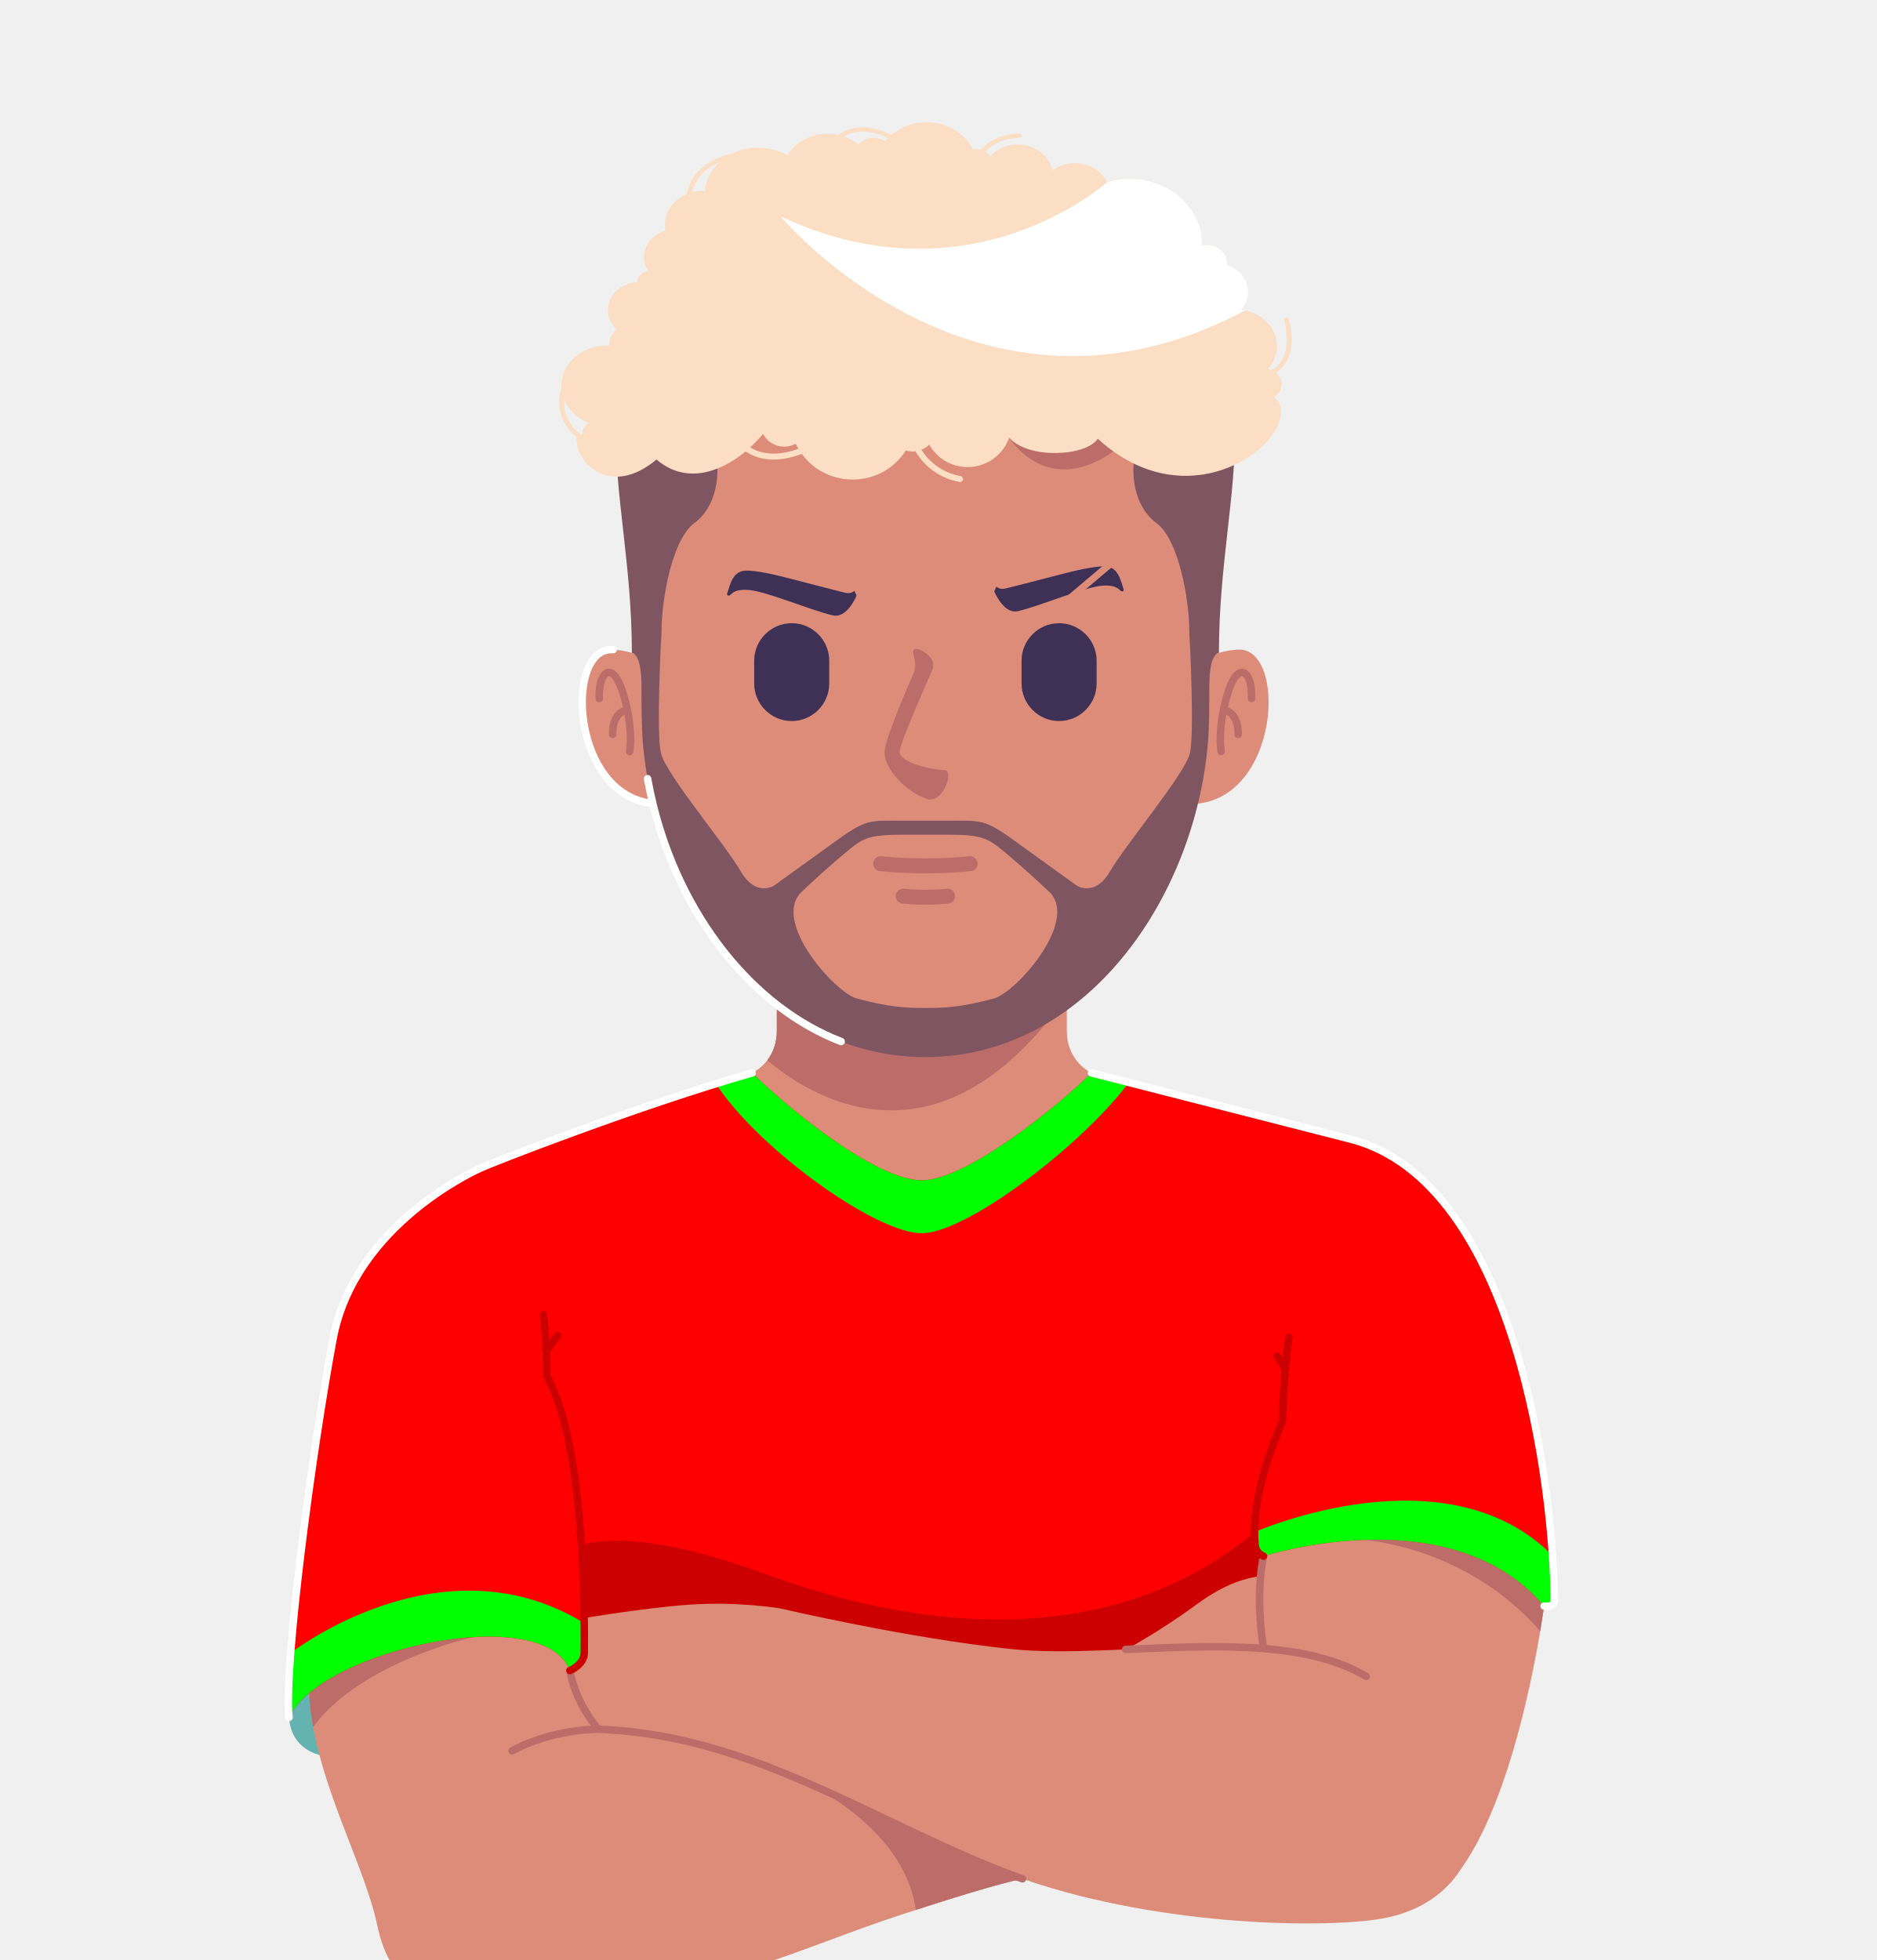
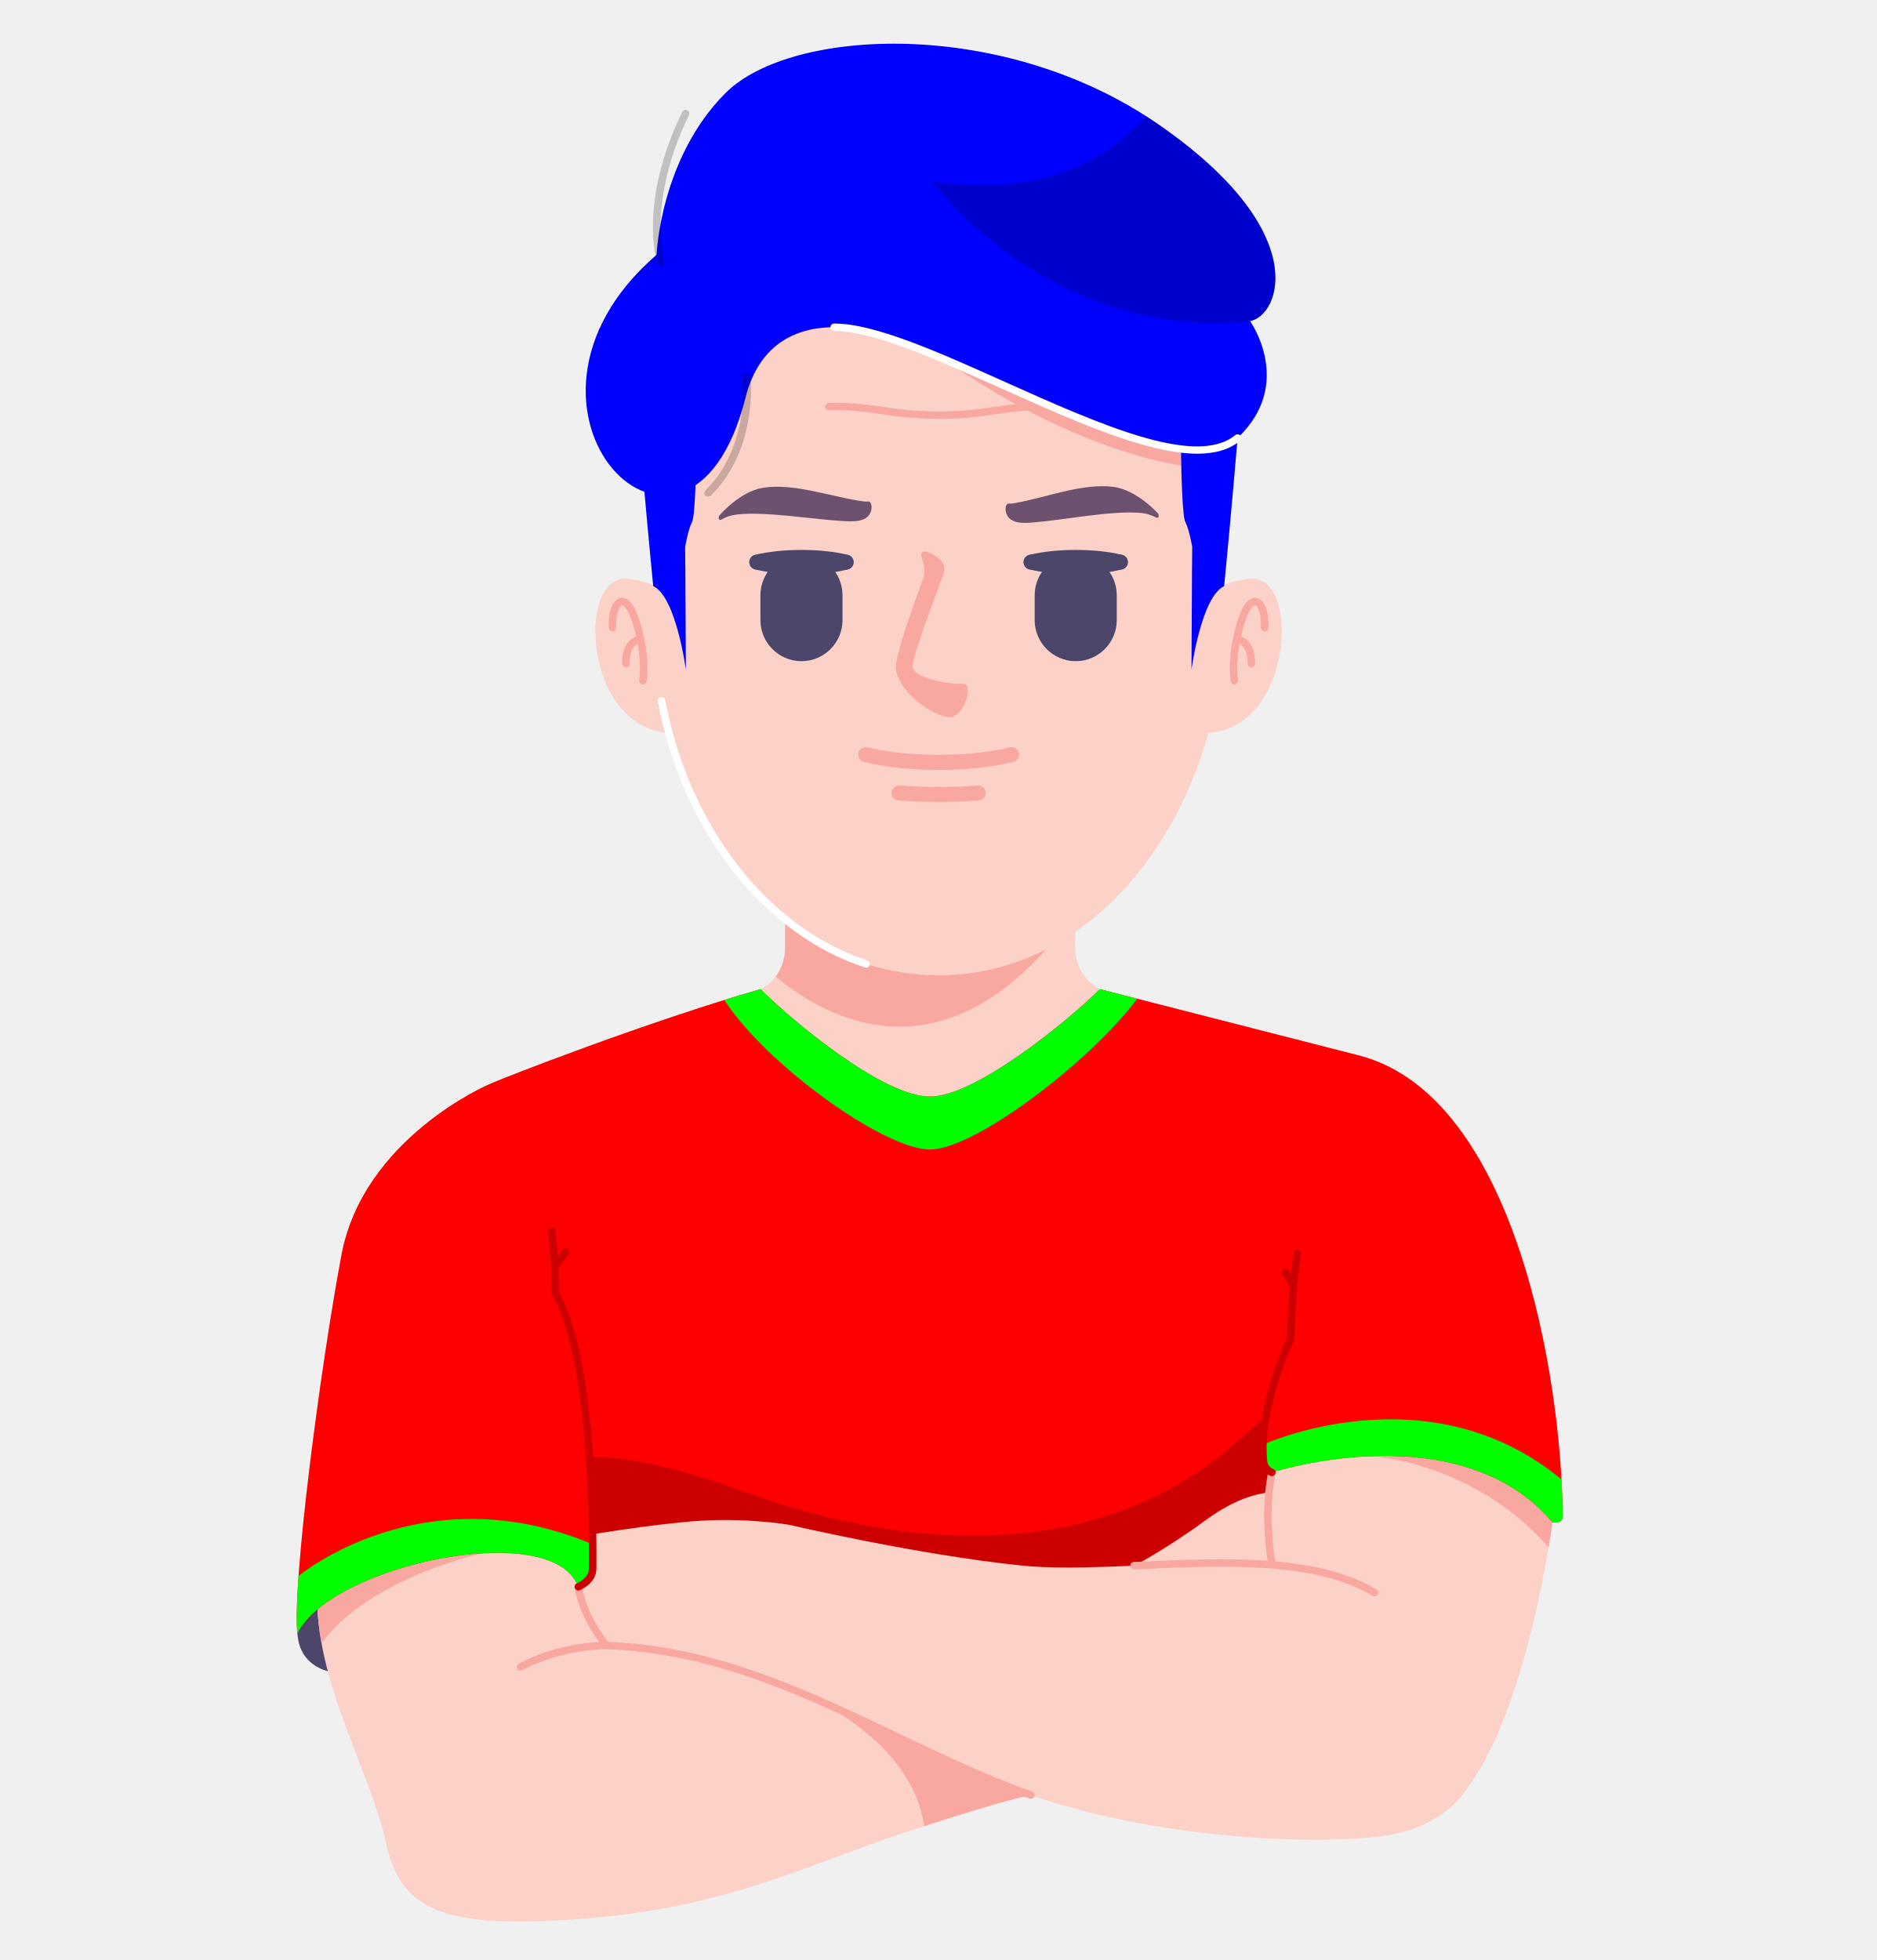
<svg xmlns="http://www.w3.org/2000/svg" width="224" height="234" viewBox="0 0 224 234" fill="none">
-   <g clip-path="url(#clip0_1_1358)">
-     <path fill-rule="evenodd" clip-rule="evenodd" d="M41.598 209.787C38.72 210.089 34.804 209.292 34.504 205.033C34.207 200.776 38.585 200.525 38.668 200.659C38.752 200.79 41.778 206.202 41.778 206.314L41.598 209.787Z" fill="#64B3B0" />
-     <path fill-rule="evenodd" clip-rule="evenodd" d="M92.739 148.085H127.356V131.468C129.488 130.763 131.737 129.901 131.737 129.901L130.299 128.091C130.299 128.091 127.356 126.801 127.356 123.041V91.063H92.739V123.041C92.739 126.801 89.795 128.091 89.795 128.091L88.357 129.901C88.357 129.901 90.605 130.763 92.739 131.468V148.085Z" fill="#DD8C79" />
-     <path fill-rule="evenodd" clip-rule="evenodd" d="M92.737 112.744V123.041C92.737 124.637 92.207 125.791 91.595 126.585C96.979 131.107 110.736 139.407 125.077 121.947L103.099 109.088C103.099 109.088 97.356 111.143 92.737 112.744Z" fill="#BC6D69" />
-     <path fill-rule="evenodd" clip-rule="evenodd" d="M57.34 139.471C58.718 138.804 76.653 131.839 89.795 128.091C93.629 131.919 104.416 140.916 110.045 140.916C115.409 140.916 126.465 131.919 130.299 128.091L161.401 136.044V197.824L160.371 209.659H62.241L57.34 139.471Z" fill="#FF0001" />
-     <path fill-rule="evenodd" clip-rule="evenodd" d="M161.401 178.372V197.824L161.163 200.553C151.672 201.623 122.827 205.101 118.533 205.896C115.491 206.459 94.536 208.637 77.759 209.659H62.241L61.219 195.028C63.562 190.402 65.827 186.471 65.827 186.471C65.827 186.471 69.7 179.931 91.285 187.888C112.871 195.844 135.599 196.278 151.723 181.192C156.327 176.884 159.392 176.594 161.401 178.372Z" fill="#CC0001" />
-     <path fill-rule="evenodd" clip-rule="evenodd" d="M93.144 192.028C93.144 192.028 88.14 191.171 82.324 191.576C76.509 191.981 68.262 193.424 68.262 193.424L65.332 198.337L68.397 207.893C68.397 207.893 71.778 209.38 73.445 208.252C75.114 207.125 93.639 197.165 93.144 192.028Z" fill="#DD8C79" />
-     <path fill-rule="evenodd" clip-rule="evenodd" d="M68.038 199.444C68.038 199.444 68.443 202.847 71.418 206.453L79.801 204.017L107.927 205.729L122.103 224.32C122.103 224.32 119.828 224.569 107.479 228.627C95.127 232.684 85.931 237.732 68.533 239.085C51.134 240.437 46.715 237.732 45.003 229.709C43.288 221.687 36.439 210.508 36.889 199.78C37.34 189.052 54.739 188.96 54.739 188.96C54.739 188.96 68.352 191.033 68.038 199.444Z" fill="#DD8C79" />
-     <path fill-rule="evenodd" clip-rule="evenodd" d="M109.711 208.069L122.103 224.32C122.103 224.32 120.059 224.547 109.328 228.023C107.895 217.597 95.043 212.284 95.043 212.284L108.244 207.724C108.743 207.837 109.233 207.953 109.711 208.069Z" fill="#BC6D69" />
-     <path fill-rule="evenodd" clip-rule="evenodd" d="M37.382 206.168C36.996 204.039 36.801 201.901 36.889 199.78C37.218 191.956 46.559 189.789 51.594 189.19L56.577 195.438C56.577 195.438 43.21 198.32 37.382 206.168Z" fill="#BC6D69" />
-     <path fill-rule="evenodd" clip-rule="evenodd" d="M131.184 198.877L134.443 196.919C134.443 196.919 138.397 194.82 142.815 191.575C147.231 188.331 150.925 187.428 155.616 188.511C160.304 189.594 161.401 195.09 161.401 195.09C161.401 195.09 158.231 203.206 155.345 201.851C152.461 200.5 131.184 198.877 131.184 198.877Z" fill="#DD8C79" />
-     <path fill-rule="evenodd" clip-rule="evenodd" d="M184.335 191.736C184.335 191.736 181.537 213.265 174.392 223.156L150.853 196.828C150.853 196.828 149.767 190.904 150.843 185.787C151.921 180.669 151.921 180.669 151.921 180.669C151.921 180.669 172.836 176.971 173.827 177.513C174.819 178.055 184.285 186.167 184.335 191.736Z" fill="#DD8C79" />
-     <path fill-rule="evenodd" clip-rule="evenodd" d="M184.335 191.736C184.335 191.736 184.187 192.869 183.873 194.735C174.919 184.483 162.703 183.847 162.703 183.847L166.523 178.265C170.316 177.699 173.459 177.312 173.827 177.513C174.819 178.055 184.285 186.167 184.335 191.736Z" fill="#BC6D69" />
-     <path fill-rule="evenodd" clip-rule="evenodd" d="M185.555 191.016C185.441 174.173 179.78 140.984 161.401 136.044C161.401 136.044 153.64 147.203 153.097 169.739C153.097 169.739 149.132 178.214 149.853 184.524C149.853 184.524 149.897 185.425 150.843 185.787C150.843 185.787 173.156 178.575 184.335 191.736C184.335 191.736 185.575 191.985 185.555 191.016Z" fill="#FF0001" />
-     <path fill-rule="evenodd" clip-rule="evenodd" d="M185.555 191.016C185.543 189.396 185.481 187.623 185.361 185.736C172.567 172.823 149.788 182.911 149.764 182.921C149.767 183.465 149.793 184.002 149.853 184.524C149.853 184.524 149.897 185.425 150.843 185.787C150.843 185.787 173.156 178.575 184.335 191.736C184.335 191.736 185.575 191.985 185.555 191.016Z" fill="#00FF00" />
-     <path fill-rule="evenodd" clip-rule="evenodd" d="M57.34 139.471C57.34 139.471 42.378 145.86 39.763 159.833C37.147 173.807 33.874 199.175 34.504 205.033C38.339 196.896 64.984 191.132 68.038 199.444C68.038 199.444 69.751 198.744 69.751 197.301C69.751 195.859 70.154 172.909 65.285 164.347C65.285 164.347 65.65 144.339 57.34 139.471Z" fill="#FF0001" />
-     <path fill-rule="evenodd" clip-rule="evenodd" d="M34.699 197.356C34.435 200.828 34.345 203.555 34.504 205.033C38.339 196.896 64.984 191.132 68.038 199.444C68.038 199.444 69.751 198.744 69.751 197.301C69.751 196.995 69.77 195.704 69.751 193.787C52.655 183.312 34.699 197.356 34.699 197.356Z" fill="#00FF00" />
-     <path fill-rule="evenodd" clip-rule="evenodd" d="M93.144 192.028C93.144 192.028 108.559 195.633 120.911 196.896C133.26 198.159 152.463 193.831 163.1 200.14C173.739 206.453 175.901 214.656 175.901 218.351C175.901 222.047 172.655 228 164.272 229.171C155.887 230.341 135.335 229.621 119.377 223.311C103.421 217 89.359 207.083 71.418 206.453L93.144 192.028Z" fill="#DD8C79" />
-     <path d="M163.1 200.585L162.873 200.523C159.564 198.563 155.429 197.645 150.903 197.271L150.733 197.255C145.856 196.867 140.536 197.1 135.304 197.328L134.403 197.367H134.381C134.145 197.367 133.948 197.181 133.936 196.941C133.927 196.695 134.117 196.487 134.364 196.476L135.264 196.437C140.352 196.216 145.528 195.992 150.321 196.331C150.076 194.706 149.509 189.967 150.408 185.695C150.457 185.455 150.695 185.302 150.935 185.351C151.176 185.401 151.329 185.637 151.279 185.878C150.377 190.16 151.029 195.077 151.236 196.402C155.78 196.801 159.947 197.752 163.327 199.757C163.537 199.883 163.608 200.156 163.483 200.367C163.4 200.508 163.253 200.585 163.1 200.585ZM122.072 224.755L121.925 224.731C121.009 224.411 120.103 224.076 119.212 223.724C114.6 221.901 110.085 219.747 105.72 217.664C94.592 212.356 84.081 207.345 71.406 206.899C71.273 206.885 66.139 206.859 61.34 209.409C61.127 209.528 60.855 209.445 60.739 209.226C60.622 209.008 60.705 208.739 60.922 208.625C64.793 206.567 68.775 206.124 70.52 206.029C67.996 202.641 67.613 199.631 67.598 199.497C67.567 199.252 67.741 199.031 67.986 199.002C68.231 198.968 68.452 199.145 68.481 199.39C68.484 199.421 68.903 202.621 71.637 206.014C84.411 206.514 95.436 211.775 106.103 216.86C110.455 218.937 114.956 221.083 119.54 222.897C120.421 223.244 121.315 223.575 122.217 223.888C122.449 223.968 122.572 224.224 122.492 224.456C122.428 224.639 122.256 224.755 122.072 224.755Z" fill="#BC6D69" />
-     <path d="M68.038 199.889C67.865 199.889 67.699 199.785 67.628 199.613C67.534 199.385 67.642 199.125 67.869 199.031C67.884 199.025 69.306 198.423 69.306 197.301L69.309 196.978C69.362 189.663 69.043 171.856 64.899 164.565L64.84 164.337C64.84 164.304 64.892 161.104 64.436 157.023C64.41 156.778 64.587 156.559 64.831 156.529C65.069 156.523 65.296 156.68 65.323 156.924C65.447 158.037 65.535 159.087 65.595 160.028L66.197 159.194C66.34 158.992 66.619 158.948 66.817 159.094C67.017 159.236 67.062 159.514 66.918 159.714L65.672 161.443C65.734 162.88 65.734 163.893 65.732 164.232C69.928 171.772 70.254 189.632 70.198 196.987L70.197 197.301C70.197 199.024 68.288 199.823 68.207 199.856L68.038 199.889Z" fill="#CC0001" />
-     <path fill-rule="evenodd" clip-rule="evenodd" d="M85.475 129.381C87.084 131.889 89.725 134.708 92.737 137.351C98.767 142.64 106.292 147.228 110.045 147.228C113.681 147.228 121.159 142.416 127.356 136.973C130.299 134.387 132.955 131.659 134.769 129.235L130.299 128.091C126.465 131.919 115.409 140.917 110.045 140.917C104.416 140.917 93.629 131.919 89.795 128.091C88.4 128.489 86.952 128.921 85.475 129.381Z" fill="#00FF00" />
-     <path d="M150.843 186.232L150.685 186.202C149.48 185.744 149.411 184.595 149.408 184.547C148.712 178.478 152.215 170.596 152.655 169.636C152.705 167.599 152.816 165.58 152.991 163.601L152.091 162.145C151.96 161.935 152.025 161.661 152.235 161.531C152.447 161.406 152.717 161.468 152.848 161.677L153.129 162.132C153.217 161.285 153.316 160.445 153.425 159.614C153.457 159.372 153.657 159.2 153.925 159.232C154.168 159.264 154.34 159.487 154.309 159.732C153.883 162.953 153.625 166.325 153.544 169.751L153.501 169.929C153.463 170.013 149.597 178.364 150.296 184.473C150.301 184.563 150.363 185.125 151.001 185.371C151.233 185.459 151.347 185.716 151.259 185.945C151.192 186.124 151.023 186.232 150.843 186.232Z" fill="#CC0001" />
-     <path fill-rule="evenodd" clip-rule="evenodd" d="M78.436 95.984C68.116 95.448 67.244 77.155 73.205 77.557C78.165 77.891 79.205 81.055 79.533 82.383C79.864 83.711 78.436 95.984 78.436 95.984Z" fill="#DD8C79" />
-     <path fill-rule="evenodd" clip-rule="evenodd" d="M142.507 95.984C152.829 95.448 153.703 77.155 147.743 77.557C142.78 77.891 141.74 81.055 141.411 82.383C141.084 83.711 142.507 95.984 142.507 95.984Z" fill="#DD8C79" />
-     <path fill-rule="evenodd" clip-rule="evenodd" d="M144.369 60.172V83.583C144.369 103.313 130.921 124.899 110.476 124.899C90.031 124.899 76.581 103.313 76.581 83.583V60.172C76.581 15.629 144.369 15.629 144.369 60.172Z" fill="#DD8C79" />
-     <path fill-rule="evenodd" clip-rule="evenodd" d="M120.756 50.767L120.481 52.249C120.481 52.249 125.187 60.053 133.767 53.264C142.348 46.476 120.756 50.767 120.756 50.767Z" fill="#BC6D69" />
-     <path fill-rule="evenodd" clip-rule="evenodd" d="M126.433 74.401H126.436C128.899 74.401 130.915 76.415 130.915 78.88V81.604C130.915 84.069 128.899 86.083 126.436 86.083H126.433C123.973 86.083 121.956 84.069 121.956 81.604V78.88C121.956 76.415 123.973 74.401 126.433 74.401Z" fill="#3E3155" />
-     <path fill-rule="evenodd" clip-rule="evenodd" d="M94.517 74.401H94.515C92.052 74.401 90.036 76.415 90.036 78.88V81.604C90.036 84.069 92.052 86.083 94.515 86.083H94.517C96.981 86.083 98.995 84.069 98.995 81.604V78.88C98.995 76.415 96.981 74.401 94.517 74.401Z" fill="#3E3155" />
-     <path fill-rule="evenodd" clip-rule="evenodd" d="M111.383 79.096C111.436 79.403 111.416 79.735 111.312 79.971C110.577 81.648 107.364 88.843 107.396 89.796C107.509 91.023 110.949 91.877 112.791 91.943C113.933 91.981 112.591 95.943 110.728 95.401C108.74 94.829 105.804 92.323 105.588 89.976C105.483 88.847 107.548 83.825 109.043 80.44C109.427 79.572 109.189 78.689 109.045 78.109C108.679 76.599 111.207 78.083 111.383 79.096Z" fill="#BC6D69" />
-     <path d="M145.783 90.169C145.565 90.169 145.375 90.011 145.343 89.789C145.043 87.805 145.376 84.989 146.207 82.44C146.971 80.101 147.844 79.736 148.436 79.848C149.371 80.017 149.939 81.451 149.851 83.411C149.84 83.651 149.643 83.839 149.405 83.839L149.387 83.837C149.141 83.825 148.949 83.619 148.961 83.372C149.036 81.705 148.564 80.777 148.277 80.724C148.111 80.695 147.607 81.023 147.055 82.717C146.871 83.277 146.715 83.855 146.584 84.436C147.236 84.697 148.301 85.464 148.259 87.689C148.255 87.932 148.056 88.125 147.815 88.125H147.805C147.559 88.123 147.364 87.919 147.369 87.672C147.397 86.125 146.812 85.541 146.404 85.323C146.119 86.92 146.045 88.476 146.223 89.657C146.26 89.901 146.092 90.127 145.849 90.164L145.783 90.169Z" fill="#BC6D69" />
-     <path d="M75.17 90.169L75.103 90.164C74.86 90.127 74.692 89.901 74.728 89.657C74.905 88.476 74.832 86.92 74.547 85.325C74.138 85.545 73.555 86.131 73.585 87.672C73.59 87.917 73.392 88.123 73.147 88.125C72.871 88.125 72.697 87.935 72.693 87.689C72.65 85.464 73.715 84.697 74.367 84.436C74.236 83.855 74.08 83.277 73.896 82.717C73.344 81.021 72.85 80.692 72.673 80.724C72.387 80.777 71.916 81.705 71.989 83.372C72.001 83.619 71.81 83.825 71.564 83.837C71.324 83.905 71.111 83.657 71.1 83.411C71.012 81.451 71.58 80.017 72.514 79.848C73.111 79.739 73.981 80.104 74.744 82.44C75.574 84.988 75.908 87.804 75.611 89.789C75.577 90.011 75.387 90.169 75.17 90.169Z" fill="#BC6D69" />
-     <path fill-rule="evenodd" clip-rule="evenodd" d="M110.476 20.377C120.739 20.377 128.591 23.716 135.928 29.593C153.753 43.867 145.517 57.075 145.517 77.956C145.517 77.956 144.369 77.904 144.369 81.832C144.369 81.832 141.98 79.367 141.98 75.456C141.98 71.541 140.717 64.416 138.071 62.459C135.424 60.504 134.821 56.629 135.655 53.369C136.485 50.109 136.212 51.015 136.428 49.709C136.463 49.443 137.272 43.341 133.359 42.795C129.441 42.249 115.579 45.311 110.476 45.311C105.372 45.311 91.509 42.249 87.592 42.795C83.679 43.341 84.487 49.443 84.525 49.709C84.739 51.015 84.463 50.109 85.296 53.369C86.129 56.629 85.527 60.504 82.88 62.459C80.233 64.416 78.971 71.541 78.971 75.456C78.971 79.367 76.581 81.832 76.581 81.832C76.581 77.904 75.434 77.956 75.434 77.956C75.434 57.075 67.198 43.867 85.021 29.593C92.361 23.716 100.213 20.377 110.476 20.377Z" fill="#7F5562" />
-     <path fill-rule="evenodd" clip-rule="evenodd" d="M82.621 22.951C83.103 21 84.571 19.927 85.936 19.337C85.011 20.18 84.371 21.287 84.179 22.544L84.147 22.793C83.619 22.768 83.105 22.825 82.621 22.951ZM69.481 51.967C67.712 50.719 67.272 49.115 67.341 47.7C67.848 48.943 68.918 49.971 70.311 50.503C69.879 50.744 69.567 51.149 69.493 51.637L69.481 51.967ZM100.757 16.293C101.635 15.765 103.397 15.184 106.033 16.5C105.915 16.625 105.804 16.755 105.7 16.889C105.393 16.676 105.023 16.528 104.611 16.476C103.765 16.369 102.965 16.688 102.483 17.253C101.988 16.847 101.405 16.516 100.757 16.293ZM99.564 16.017C97.231 15.724 95.043 16.804 94.023 18.568C93.253 18.117 92.364 17.805 91.392 17.683C89.979 17.505 88.608 17.752 87.447 18.317C85.735 18.7 82.613 19.847 82 23.16C80.648 23.719 79.636 24.859 79.42 26.276C79.352 26.709 79.367 27.136 79.447 27.545C78.145 27.924 77.129 28.937 76.932 30.233C76.814 31.007 77.004 31.755 77.421 32.38C76.778 32.408 76.228 32.841 76.137 33.431L76.128 33.683C74.366 33.757 72.862 34.943 72.614 36.56C72.454 37.615 72.861 38.623 73.629 39.339C73.176 39.695 72.858 40.195 72.767 40.775C72.743 40.944 72.739 41.112 72.751 41.276C69.955 41.103 67.454 42.888 67.068 45.403C67.028 45.661 67.012 45.919 67.02 46.175C66.556 47.884 66.496 50.309 68.83 52.143C68.653 55.287 72.867 59.479 78.373 54.861C81.848 57.836 85.951 56.429 89.001 53.899C90.301 54.759 92.468 55.421 95.72 54.189C98.736 58.336 105.224 58.339 108.135 53.784C108.369 53.853 108.616 53.893 108.869 53.9C109.008 53.903 109.145 53.896 109.277 53.88C109.992 55.064 111.584 56.992 114.553 57.544C114.747 57.577 114.932 57.451 114.968 57.257C115.001 57.065 114.873 56.88 114.681 56.845C112.111 56.367 110.684 54.768 109.996 53.697C110.348 53.556 110.668 53.348 110.936 53.087C111.819 54.648 113.476 55.719 115.4 55.76C117.733 55.815 119.747 54.339 120.481 52.249C122.779 54.883 129.711 54.468 131.048 52.38C143.103 63.351 156.515 50.908 152.073 47.399C152.555 47.119 152.9 46.66 152.984 46.112C153.083 45.487 152.812 44.888 152.321 44.493C155.252 42.668 153.853 38.127 153.848 38.112C153.809 37.976 153.652 37.896 153.501 37.929C153.352 37.965 153.26 38.104 153.301 38.239C153.307 38.252 154.649 42.625 151.799 44.184C151.665 44.129 151.524 44.087 151.376 44.06C151.913 43.464 152.283 42.736 152.408 41.924C152.771 39.544 150.903 37.339 148.233 37.003L148.187 36.997C148.588 36.531 148.864 35.968 148.959 35.345C149.209 33.695 148.135 32.153 146.46 31.583C146.567 30.449 145.66 29.421 144.381 29.261C144.075 29.223 143.772 29.236 143.488 29.296C143.621 25.421 140.46 21.992 136.061 21.437C134.704 21.265 133.379 21.388 132.163 21.747C131.597 20.588 130.392 19.711 128.889 19.52C127.676 19.367 126.512 19.695 125.64 20.341C125.324 18.792 123.928 17.523 122.087 17.292C120.569 17.1 119.132 17.659 118.243 18.649C118.064 18.436 117.84 18.252 117.58 18.115C118.257 17.441 119.579 16.487 121.657 16.451C121.815 16.448 121.939 16.332 121.935 16.192C121.931 16.053 121.803 15.941 121.648 15.944C119.241 15.987 117.751 17.156 117.039 17.903L116.72 17.844C116.52 17.817 116.321 17.816 116.129 17.836C115.321 16.179 113.595 14.919 111.444 14.648C109.531 14.408 107.703 15.001 106.425 16.12C103.099 14.405 100.955 15.471 100.092 16.109C99.921 16.072 99.745 16.041 99.564 16.017ZM91.088 51.809C91.561 52.692 92.481 53.299 93.552 53.323C94.075 53.336 94.567 53.208 94.993 52.971C95.095 53.181 95.204 53.387 95.32 53.581C92.561 54.583 90.704 54.104 89.557 53.412C90.113 52.903 90.629 52.361 91.088 51.809Z" fill="#FBDEC3" />
-     <path fill-rule="evenodd" clip-rule="evenodd" d="M132.163 21.747C132.163 21.747 115.899 36.481 93.176 25.827C93.176 25.827 116.697 54.063 148.637 37.068C148.504 37.041 148.369 37.019 148.233 37.003L148.187 36.997C148.588 36.531 148.864 35.968 148.959 35.345C149.209 33.695 148.135 32.153 146.46 31.583C146.567 30.449 145.66 29.421 144.381 29.261C144.075 29.223 143.772 29.236 143.488 29.296C143.621 25.421 140.46 21.992 136.061 21.437C134.704 21.265 133.379 21.388 132.163 21.747Z" fill="white" />
-     <path fill-rule="evenodd" clip-rule="evenodd" d="M110.476 120.339C112.793 120.339 114.752 120.257 118.647 119.212C121.307 118.5 128.889 109.927 125.251 106.473C123.835 105.129 121.764 103.241 119.843 101.645C117.919 100.048 117.155 99.651 113.2 99.651H110.476H107.752C103.796 99.651 103.033 100.048 101.108 101.645C99.185 103.241 97.116 105.129 95.701 106.473C92.061 109.927 99.645 118.5 102.305 119.212C106.2 120.257 108.157 120.339 110.476 120.339ZM120.707 100.083L120.864 100.195C124.585 102.867 128.523 105.716 128.523 105.716C128.523 105.716 130.697 107.18 132.532 104.007C134.367 100.833 141.341 92.571 142.036 89.973C142.616 87.808 142.036 76.489 142.036 76.489L144.369 81.832C144.369 84.219 144.364 86.796 144.209 88.635C142.647 107.255 129.632 126.203 110.476 126.203C91.317 126.203 78.305 107.255 76.741 88.635C76.587 86.796 76.581 84.219 76.581 81.832L78.913 76.489C78.913 76.489 78.335 87.808 78.913 89.973C79.611 92.571 86.585 100.833 88.42 104.007C90.255 107.18 92.428 105.716 92.428 105.716C92.428 105.716 96.364 102.867 100.088 100.195L100.244 100.083C103.457 97.789 104 97.979 107.645 97.979H110.476H113.309C116.952 97.979 117.493 97.789 120.707 100.083Z" fill="#7F5562" />
-     <path d="M110.476 108.013C109.544 108.013 108.621 107.965 107.732 107.877C107.243 107.829 106.884 107.393 106.933 106.903C106.981 106.415 107.419 106.052 107.909 106.105C109.569 106.271 111.383 106.271 113.04 106.105C113.517 106.036 113.967 106.415 114.015 106.903C114.064 107.393 113.707 107.829 113.217 107.877C112.329 107.965 111.408 108.013 110.476 108.013Z" fill="#BC6D69" />
-     <path d="M110.476 104.268C108.64 104.268 106.812 104.179 105.043 104.001C104.553 103.953 104.197 103.516 104.247 103.025C104.293 102.539 104.752 102.164 105.22 102.229C108.639 102.569 112.307 102.569 115.731 102.229C116.203 102.167 116.656 102.536 116.704 103.025C116.755 103.516 116.397 103.953 115.908 104.001C114.139 104.179 112.311 104.268 110.476 104.268Z" fill="#BC6D69" />
-     <path fill-rule="evenodd" clip-rule="evenodd" d="M121.517 72.964C119.869 73.341 118.793 70.817 118.728 70.675L118.707 70.569L118.957 70.028C118.957 70.028 119.28 70.411 119.981 70.272C120.397 70.189 123.632 69.348 126.551 68.591C127.835 68.257 130.833 67.492 132.085 67.633C133.493 67.792 133.768 69.22 134.152 70.385L134.1 70.596L133.829 70.58C133.272 69.956 132.556 69.88 131.713 69.916C129.627 70.005 124.187 72.357 121.517 72.964Z" fill="#3E3155" />
-     <path fill-rule="evenodd" clip-rule="evenodd" d="M132.64 66.721C132.812 66.576 133.071 66.597 133.216 66.771C133.363 66.943 133.341 67.201 133.168 67.348L127.733 71.943C127.561 72.088 127.303 72.068 127.156 71.896C127.011 71.724 127.032 71.463 127.204 71.317L132.64 66.721Z" fill="#DD8C79" />
-     <path fill-rule="evenodd" clip-rule="evenodd" d="M99.433 73.472C101.08 73.848 102.157 71.325 102.223 71.181L102.244 71.075L101.993 70.537C101.993 70.537 101.671 70.92 100.971 70.781C100.553 70.697 97.319 69.856 94.399 69.099C93.116 68.765 90.117 68.001 88.868 68.14C87.457 68.299 87.184 69.729 86.799 70.893L86.851 71.104L87.121 71.087C87.679 70.463 88.395 70.388 89.236 70.424C91.325 70.513 96.764 72.864 99.433 73.472Z" fill="#3E3155" />
-     <path d="M100.421 124.793L100.26 124.764C89.564 120.655 80.908 109.697 77.577 96.347C71.06 95.393 68.663 87.645 69.106 82.604C69.416 79.067 71.016 76.955 73.233 77.112C73.478 77.128 73.666 77.341 73.647 77.585C73.632 77.832 73.397 78.028 73.173 78.003C71.137 77.836 70.2 80.329 69.994 82.681C69.588 87.284 71.671 94.304 77.351 95.403C77.173 94.625 77.013 93.84 76.871 93.048C76.83 92.804 76.989 92.573 77.232 92.531C77.483 92.487 77.705 92.648 77.749 92.891C77.92 93.845 78.116 94.788 78.34 95.719L78.4 95.969C81.632 109.119 90.105 119.908 100.58 123.932C100.809 124.02 100.925 124.279 100.836 124.508C100.767 124.684 100.599 124.793 100.421 124.793Z" fill="white" />
-     <path d="M184.657 192.211C184.447 192.211 184.284 192.181 184.247 192.173C184.007 192.125 183.851 191.892 183.899 191.651C183.944 191.411 184.179 191.257 184.421 191.299C184.607 191.333 184.929 191.331 185.048 191.229C185.067 191.214 185.113 191.177 185.108 191.025C185.02 177.605 180.564 141.656 161.285 136.473L130.189 128.523C129.951 128.46 129.807 128.219 129.868 127.98C129.927 127.743 130.169 127.607 130.411 127.659L161.512 135.613C181.332 140.941 185.911 177.411 186 191.014C186.009 191.485 185.799 191.764 185.621 191.913C185.331 192.155 184.948 192.211 184.657 192.211ZM34.504 205.48C34.28 205.48 34.087 205.309 34.061 205.083C33.413 199.053 36.783 173.339 39.325 159.749C41.954 145.707 57.015 139.125 57.166 139.06C58.53 138.4 76.394 131.451 89.672 127.663C89.913 127.599 90.155 127.732 90.223 127.968C90.291 128.205 90.152 128.452 89.919 128.519C76.684 132.293 58.908 139.205 57.535 139.872C57.369 139.943 42.741 146.347 40.202 159.913C37.668 173.451 34.306 199.029 34.949 204.987C34.973 205.232 34.797 205.451 34.554 205.477L34.504 205.48Z" fill="white" />
-   </g>
-   <defs>
-     <clipPath id="clip0_1_1358">
-       <rect width="224" height="234" fill="white" />
-     </clipPath>
-   </defs>
+   <path fill-rule="evenodd" clip-rule="evenodd" d="M42.596 199.789C39.719 200.091 35.803 199.293 35.504 195.036C35.203 190.776 39.583 190.528 39.665 190.66C39.751 190.792 42.776 196.204 42.776 196.317L42.596 199.789Z" fill="#4C466A" />
+   <path fill-rule="evenodd" clip-rule="evenodd" d="M93.737 138.085H128.355V121.471C130.487 120.765 132.736 119.904 132.736 119.904L131.299 118.092C131.299 118.092 128.355 116.803 128.355 113.043V81.063H93.737V113.043C93.737 116.803 90.792 118.092 90.792 118.092L89.356 119.904C89.356 119.904 91.604 120.765 93.737 121.471V138.085Z" fill="#FCD1C8" />
+   <path fill-rule="evenodd" clip-rule="evenodd" d="M93.737 102.745V113.043C93.737 114.64 93.205 115.792 92.593 116.587C97.977 121.109 111.735 129.408 126.075 111.948L104.097 99.091C104.097 99.091 98.355 101.144 93.737 102.745Z" fill="#F9A8A1" />
+   <path fill-rule="evenodd" clip-rule="evenodd" d="M58.339 129.472C59.716 128.804 77.651 121.841 90.792 118.092C94.629 121.921 105.413 130.919 111.044 130.919C116.408 130.919 127.464 121.921 131.299 118.092L162.401 126.047V187.827L161.369 199.658H63.24L58.339 129.472Z" fill="#FF0001" />
+   <path fill-rule="evenodd" clip-rule="evenodd" d="M74.749 199.658H63.24L61.753 178.367C62.407 177.188 62.817 176.474 62.817 176.474C62.817 176.474 66.689 169.932 88.276 177.888C109.863 185.844 132.589 186.28 148.713 171.193C164.836 156.109 162.101 190.239 161.159 190.239C160.216 190.239 120.616 194.956 115.525 195.899C112.481 196.46 91.525 198.64 74.749 199.658Z" fill="#CC0001" />
+   <path fill-rule="evenodd" clip-rule="evenodd" d="M94.144 182.029C94.144 182.029 89.139 181.172 83.324 181.577C77.508 181.982 69.26 183.425 69.26 183.425L66.331 188.339L69.396 197.893C69.396 197.893 72.776 199.381 74.443 198.255C76.112 197.127 94.639 187.167 94.144 182.029Z" fill="#FCD1C8" />
+   <path fill-rule="evenodd" clip-rule="evenodd" d="M69.039 189.445C69.039 189.445 69.441 192.849 72.415 196.453L80.8 194.019L108.927 195.731L123.101 214.323C123.101 214.323 120.825 214.57 108.477 218.629C96.125 222.684 86.929 227.735 69.531 229.085C52.132 230.44 47.713 227.735 46.001 219.711C44.288 211.687 37.437 200.509 37.888 189.781C38.339 179.055 55.739 178.963 55.739 178.963C55.739 178.963 69.352 181.035 69.039 189.445Z" fill="#FCD1C8" />
+   <path fill-rule="evenodd" clip-rule="evenodd" d="M110.711 198.07L123.102 214.323C123.102 214.323 121.055 214.546 110.327 218.025C108.893 207.599 96.043 202.287 96.043 202.287L109.24 197.727C109.743 197.84 110.232 197.956 110.711 198.07Z" fill="#F9A8A1" />
+   <path fill-rule="evenodd" clip-rule="evenodd" d="M38.382 196.169C37.996 194.041 37.8 191.904 37.888 189.781C38.216 181.956 47.557 179.791 52.593 179.192L57.576 185.44C57.576 185.44 44.208 188.321 38.382 196.169Z" fill="#F9A8A1" />
+   <path fill-rule="evenodd" clip-rule="evenodd" d="M132.184 188.88L135.441 186.92C135.441 186.92 139.395 184.821 143.812 181.576C148.231 178.332 151.927 177.429 156.615 178.511C161.303 179.593 162.401 185.093 162.401 185.093C162.401 185.093 159.229 193.205 156.344 191.853C153.459 190.503 132.184 188.88 132.184 188.88Z" fill="#FCD1C8" />
+   <path fill-rule="evenodd" clip-rule="evenodd" d="M185.334 181.737C185.334 181.737 182.535 203.268 175.391 213.157L151.852 186.828C151.852 186.828 150.764 180.905 151.842 175.789C152.92 170.672 152.92 170.672 152.92 170.672C152.92 170.672 173.835 166.974 174.827 167.516C175.818 168.057 185.284 176.169 185.334 181.737Z" fill="#FCD1C8" />
+   <path fill-rule="evenodd" clip-rule="evenodd" d="M185.334 181.737C185.334 181.737 185.186 182.872 184.872 184.736C175.919 174.484 163.7 173.849 163.7 173.849L167.522 168.265C171.315 167.7 174.458 167.312 174.827 167.516C175.818 168.057 185.284 176.169 185.334 181.737Z" fill="#F9A8A1" />
+   <path fill-rule="evenodd" clip-rule="evenodd" d="M186.552 181.017C186.44 164.175 180.779 130.987 162.401 126.047C162.401 126.047 154.639 137.203 154.096 159.741C154.096 159.741 150.131 168.216 150.852 174.525C150.852 174.525 150.896 175.427 151.841 175.789C151.841 175.789 174.155 168.576 185.333 181.737C185.333 181.737 186.573 181.987 186.552 181.017Z" fill="#FF0001" />
+   <path fill-rule="evenodd" clip-rule="evenodd" d="M186.552 181.017C186.544 179.656 186.497 178.182 186.412 176.629C170.464 163.423 150.789 172.476 150.768 172.484C150.753 173.181 150.776 173.865 150.852 174.525C150.852 174.525 150.896 175.427 151.841 175.789C151.841 175.789 174.155 168.576 185.333 181.737C185.333 181.737 186.573 181.987 186.552 181.017Z" fill="#00FF00" />
+   <path fill-rule="evenodd" clip-rule="evenodd" d="M58.339 129.472C58.339 129.472 43.375 135.861 40.76 149.836C38.147 163.808 34.872 189.177 35.504 195.036C39.339 186.896 65.981 181.132 69.039 189.445C69.039 189.445 70.751 188.746 70.751 187.304C70.751 185.861 71.153 162.911 66.284 154.349C66.284 154.349 66.647 134.339 58.339 129.472Z" fill="#FF0001" />
+   <path fill-rule="evenodd" clip-rule="evenodd" d="M35.642 188.156C35.423 191.246 35.358 193.67 35.504 195.036C39.339 186.896 65.981 181.132 69.039 189.445C69.039 189.445 70.751 188.746 70.751 187.304C70.751 187.028 70.766 185.968 70.756 184.377C50.406 175.801 35.651 188.148 35.642 188.156Z" fill="#00FF00" />
+   <path fill-rule="evenodd" clip-rule="evenodd" d="M94.144 182.029C94.144 182.029 109.557 185.635 121.908 186.899C134.257 188.161 153.461 183.832 164.099 190.143C174.737 196.453 176.901 204.658 176.901 208.353C176.901 212.049 173.653 218 165.271 219.172C156.887 220.344 136.333 219.623 120.375 213.312C104.419 207 90.358 197.084 72.415 196.453L94.144 182.029Z" fill="#FCD1C8" />
+   <path d="M164.099 190.588L163.871 190.525C160.563 188.564 156.427 187.645 151.899 187.272L151.732 187.257C146.856 186.872 141.529 187.103 136.295 187.329L135.401 187.369H135.381C135.145 187.369 134.947 187.182 134.935 186.943C134.925 186.694 135.116 186.489 135.363 186.477L136.256 186.44C141.347 186.217 146.521 185.994 151.319 186.333C151.076 184.708 150.507 179.968 151.407 175.694C151.456 175.456 151.687 175.307 151.935 175.351C152.175 175.404 152.328 175.64 152.279 175.88C151.377 180.157 152.028 185.08 152.232 186.404C156.777 186.804 160.945 187.755 164.325 189.758C164.536 189.885 164.607 190.158 164.481 190.369C164.399 190.509 164.251 190.588 164.099 190.588ZM123.071 214.755L122.924 214.732C122.008 214.413 121.101 214.077 120.212 213.727C115.597 211.901 111.084 209.746 106.717 207.667C95.59 202.358 85.079 197.346 72.404 196.9C72.273 196.885 67.139 196.858 62.339 199.411C62.124 199.528 61.852 199.446 61.737 199.227C61.621 199.011 61.703 198.74 61.922 198.625C65.792 196.568 69.773 196.125 71.519 196.031C68.995 192.643 68.612 189.632 68.596 189.497C68.568 189.252 68.743 189.032 68.987 189.003C69.219 188.976 69.454 189.148 69.481 189.392C69.484 189.424 69.901 192.623 72.633 196.016C85.409 196.516 96.435 201.776 107.101 206.861C111.453 208.937 115.953 211.082 120.539 212.899C121.42 213.245 122.312 213.575 123.216 213.889C123.448 213.969 123.571 214.224 123.492 214.456C123.427 214.64 123.256 214.755 123.071 214.755Z" fill="#F9A8A1" />
+   <path d="M151.841 176.235L151.684 176.204C150.479 175.744 150.409 174.596 150.407 174.548C149.711 168.481 153.213 160.599 153.653 159.637C153.704 157.6 153.816 155.581 153.989 153.603L153.089 152.146C152.959 151.937 153.024 151.664 153.233 151.533C153.445 151.407 153.716 151.468 153.847 151.677L154.128 152.135C154.216 151.287 154.315 150.446 154.424 149.615C154.456 149.372 154.649 149.203 154.924 149.232C155.168 149.265 155.34 149.489 155.308 149.733C154.881 152.953 154.624 156.325 154.541 159.752L154.5 159.929C154.461 160.013 150.595 168.365 151.295 174.476C151.301 174.563 151.361 175.127 152 175.372C152.232 175.458 152.347 175.716 152.257 175.946C152.191 176.125 152.021 176.235 151.841 176.235ZM69.039 189.891C68.865 189.891 68.699 189.787 68.628 189.615C68.533 189.388 68.644 189.127 68.87 189.032C68.884 189.027 70.305 188.425 70.305 187.304L70.308 186.981C70.363 179.664 70.041 161.857 65.897 154.568L65.839 154.34C65.84 154.307 65.891 151.107 65.435 147.023C65.409 146.779 65.587 146.56 65.829 146.531C66.084 146.523 66.295 146.681 66.323 146.925C66.445 148.039 66.533 149.089 66.593 150.031L67.196 149.196C67.339 148.995 67.617 148.951 67.816 149.096C68.016 149.239 68.063 149.517 67.917 149.717L66.671 151.445C66.734 152.882 66.733 153.896 66.732 154.235C70.925 161.773 71.253 179.632 71.199 186.988L71.196 187.304C71.196 189.027 69.29 189.824 69.207 189.856L69.039 189.891Z" fill="#CC0001" />
+   <path fill-rule="evenodd" clip-rule="evenodd" d="M86.475 119.383C88.084 121.891 90.721 124.709 93.737 127.352C99.765 132.64 107.292 137.229 111.044 137.229C114.68 137.229 122.159 132.417 128.355 126.973C131.299 124.388 133.953 121.66 135.768 119.237L131.299 118.092C127.464 121.921 116.408 130.919 111.044 130.919C105.413 130.919 94.629 121.921 90.792 118.092C89.399 118.489 87.951 118.923 86.475 119.383Z" fill="#00FF00" />
+   <path fill-rule="evenodd" clip-rule="evenodd" d="M80.012 87.525C69.691 86.989 68.817 68.697 74.779 69.101C79.74 69.435 80.781 72.596 81.109 73.927C81.438 75.253 80.012 87.525 80.012 87.525Z" fill="#FCD1C8" />
+   <path fill-rule="evenodd" clip-rule="evenodd" d="M144.084 87.525C154.404 86.989 155.276 68.697 149.318 69.101C144.355 69.435 143.315 72.596 142.987 73.927C142.658 75.253 144.084 87.525 144.084 87.525Z" fill="#FCD1C8" />
+   <path fill-rule="evenodd" clip-rule="evenodd" d="M145.944 51.713V75.127C145.944 94.856 132.495 116.44 112.051 116.44C91.604 116.44 78.156 94.856 78.156 75.127V51.713C78.156 7.172 145.944 7.172 145.944 51.713Z" fill="#FCD1C8" />
+   <path fill-rule="evenodd" clip-rule="evenodd" d="M145.944 53.04V56.176C145.705 56.164 145.451 56.148 145.18 56.128C128.587 54.904 112.781 42.915 112.781 42.915L119.628 42.08C119.628 42.08 138.385 48.877 145.944 53.04Z" fill="#F9A8A1" />
+   <path fill-rule="evenodd" clip-rule="evenodd" d="M112.685 67.532C112.763 67.867 112.76 68.237 112.661 68.507C111.953 70.404 108.845 78.556 108.937 79.607C109.143 80.956 112.997 81.689 115.037 81.645C116.301 81.62 115.06 86.079 112.969 85.599C110.737 85.087 107.336 82.5 106.952 79.919C106.767 78.675 108.74 72.997 110.183 69.164C110.552 68.18 110.235 67.217 110.041 66.587C109.541 64.939 112.429 66.425 112.685 67.532Z" fill="#F9A8A1" />
+   <path d="M147.357 81.712C147.141 81.712 146.951 81.555 146.917 81.333C146.705 79.915 146.812 78.075 147.195 76.215L147.2 76.189C147.352 75.451 147.547 74.705 147.781 73.983C148.547 71.641 149.415 71.281 150.013 71.391C150.945 71.563 151.515 72.993 151.425 74.955C151.417 75.2 151.197 75.441 150.961 75.379C150.715 75.367 150.525 75.16 150.536 74.913C150.612 73.248 150.139 72.32 149.855 72.268C149.668 72.213 149.188 72.552 148.631 74.26C148.447 74.82 148.289 75.399 148.157 75.979C148.812 76.24 149.876 77.008 149.833 79.232C149.828 79.476 149.629 79.669 149.387 79.669H149.377C149.132 79.664 148.936 79.46 148.941 79.216C148.972 77.669 148.385 77.085 147.979 76.865C147.696 78.463 147.621 80.017 147.799 81.2C147.835 81.445 147.667 81.671 147.424 81.708L147.357 81.712Z" fill="#F9A8A1" />
+   <path d="M76.744 81.712L76.677 81.708C76.435 81.671 76.266 81.445 76.303 81.2C76.479 80.017 76.407 78.463 76.123 76.867C75.712 77.088 75.131 77.675 75.159 79.216C75.164 79.46 74.968 79.664 74.722 79.669H74.713C74.472 79.669 74.273 79.476 74.268 79.232C74.224 77.008 75.291 76.24 75.943 75.979C75.812 75.399 75.653 74.82 75.472 74.26C74.919 72.565 74.411 72.235 74.248 72.268C73.962 72.32 73.49 73.248 73.564 74.913C73.576 75.16 73.385 75.367 73.14 75.379C72.918 75.432 72.686 75.2 72.675 74.955C72.587 72.993 73.153 71.563 74.09 71.391C74.686 71.28 75.555 71.645 76.317 73.983C77.148 76.528 77.481 79.347 77.186 81.333C77.151 81.555 76.962 81.712 76.744 81.712Z" fill="#F9A8A1" />
+   <path fill-rule="evenodd" clip-rule="evenodd" d="M75.708 41.747C75.743 47.117 77.981 69.973 77.981 69.973C80.725 71.253 81.879 79.945 81.879 79.945C81.879 79.945 81.825 67.096 81.792 65.299C81.792 65.299 82.144 63.213 82.619 62.313C83.277 61.065 83.227 44.183 83.055 43.856C82.388 42.6 83.763 42.448 83.74 42.445L75.708 41.747Z" fill="#0000FF" />
+   <path d="M112.051 91.929C108.779 91.929 105.696 91.593 103.135 90.959C102.656 90.841 102.365 90.356 102.484 89.879C102.604 89.401 103.091 89.111 103.564 89.229C108.339 90.413 115.761 90.413 120.537 89.229C121.013 89.109 121.499 89.401 121.617 89.879C121.736 90.356 121.445 90.841 120.968 90.959C118.407 91.593 115.323 91.929 112.051 91.929Z" fill="#F9A8A1" />
+   <path d="M112.052 95.741C110.432 95.741 108.815 95.681 107.245 95.56C106.756 95.523 106.388 95.093 106.424 94.603C106.465 94.113 106.909 93.773 107.383 93.784C110.431 94.017 113.669 94.017 116.716 93.784C117.22 93.775 117.637 94.113 117.675 94.603C117.711 95.093 117.344 95.523 116.855 95.56C115.287 95.681 113.669 95.741 112.052 95.741Z" fill="#F9A8A1" />
+   <path fill-rule="evenodd" clip-rule="evenodd" d="M128.42 66.157H128.423C131.115 66.157 133.32 68.361 133.32 71.057V74.039C133.32 76.735 131.115 78.937 128.423 78.937H128.42C125.727 78.937 123.521 76.735 123.521 74.039V71.057C123.521 68.361 125.727 66.157 128.42 66.157Z" fill="#4C466A" />
+   <path d="M133.756 68.003L133.539 67.976C130.661 67.264 126.18 67.264 123.303 67.976C122.82 68.096 122.343 67.804 122.224 67.327C122.104 66.849 122.396 66.364 122.872 66.247C126.071 65.455 130.771 65.455 133.969 66.247C134.445 66.364 134.737 66.849 134.617 67.327C134.517 67.732 134.153 68.003 133.756 68.003Z" fill="#4C466A" />
+   <path d="M128.421 68.583C126.383 68.583 124.467 68.372 122.872 67.976C122.396 67.856 122.104 67.375 122.224 66.897C122.343 66.419 122.823 66.127 123.303 66.247C126.169 66.96 130.671 66.96 133.539 66.247C134.019 66.125 134.499 66.419 134.617 66.897C134.737 67.375 134.445 67.856 133.969 67.976C132.375 68.372 130.457 68.583 128.421 68.583Z" fill="#4C466A" />
+   <path fill-rule="evenodd" clip-rule="evenodd" d="M95.683 66.157H95.68C92.985 66.157 90.781 68.361 90.781 71.057V74.039C90.781 76.735 92.985 78.937 95.68 78.937H95.683C98.375 78.937 100.581 76.735 100.581 74.039V71.057C100.581 68.361 98.375 66.157 95.683 66.157Z" fill="#4C466A" />
+   <path d="M101.016 68.003L100.8 67.976C97.923 67.264 93.44 67.264 90.563 67.976C90.087 68.096 89.601 67.804 89.484 67.327C89.365 66.849 89.656 66.364 90.133 66.247C93.329 65.455 98.032 65.455 101.229 66.247C101.705 66.364 101.997 66.849 101.877 67.327C101.777 67.732 101.415 68.003 101.016 68.003Z" fill="#4C466A" />
+   <path d="M95.681 68.583C93.644 68.583 91.727 68.372 90.133 67.976C89.656 67.856 89.365 67.375 89.484 66.897C89.601 66.419 90.088 66.127 90.563 66.247C93.429 66.96 97.931 66.96 100.8 66.247C101.273 66.125 101.759 66.419 101.877 66.897C101.997 67.375 101.705 67.856 101.229 67.976C99.636 68.372 97.717 68.583 95.681 68.583Z" fill="#4C466A" />
+   <path fill-rule="evenodd" clip-rule="evenodd" d="M148.415 41.747C148.379 47.117 146.14 69.973 146.14 69.973C143.397 71.253 142.243 79.945 142.243 79.945C142.243 79.945 142.295 67.096 142.328 65.299C142.328 65.299 141.979 63.213 141.504 62.313C140.844 61.065 140.896 44.183 141.068 43.856C141.732 42.6 140.357 42.448 140.381 42.445L148.415 41.747Z" fill="#0000FF" />
+   <path d="M112.211 50.013C110.188 50.013 108.104 49.867 106.079 49.573L105.437 49.481C103.477 49.193 101.453 48.893 98.977 48.997C98.747 48.969 98.521 48.815 98.512 48.571C98.503 48.323 98.693 48.117 98.939 48.107C101.501 48.013 103.565 48.307 105.565 48.599L106.205 48.692C109.753 49.203 113.483 49.26 116.712 48.853C117.328 48.776 117.928 48.687 118.531 48.599C120.533 48.307 122.599 48.015 125.161 48.107C125.408 48.117 125.599 48.323 125.589 48.571C125.58 48.815 125.372 48.965 125.125 48.997C122.653 48.892 120.624 49.195 118.66 49.481C118.052 49.571 117.444 49.659 116.823 49.737C115.365 49.921 113.808 50.013 112.211 50.013Z" fill="#F9A8A1" />
+   <path fill-rule="evenodd" clip-rule="evenodd" d="M147.74 52.293C154.587 45.809 149.232 38.337 149.232 38.337C152.812 37.68 156.789 27.639 138.283 14.84C119.776 2.041 94.423 3.301 86.618 11.103C78.812 18.904 78.384 30.417 78.384 30.417C56.929 48.96 82.254 74.261 88.987 47.508C90.38 41.963 94.046 39.069 99.584 39.069C111.139 39.069 139.417 59.167 147.74 52.293Z" fill="#0000FF" />
+   <path fill-rule="evenodd" clip-rule="evenodd" d="M149.232 38.337C152.812 37.68 156.789 27.639 138.283 14.84C137.795 14.503 137.303 14.18 136.808 13.861C132.849 18.404 125.081 23.809 111.263 21.621C111.263 21.621 125.159 40.721 149.232 38.337Z" fill="black" fill-opacity="0.2" />
+   <path d="M78.875 31.732C78.686 31.732 78.51 31.609 78.451 31.419C78.358 31.124 76.24 24.056 81.445 13.364C81.555 13.143 81.824 13.055 82.039 13.16C82.26 13.267 82.353 13.533 82.246 13.755C77.196 24.129 79.279 31.083 79.3 31.151C79.374 31.388 79.244 31.636 79.01 31.711L78.875 31.732ZM84.532 59.309L84.213 59.176C84.041 59 84.044 58.719 84.22 58.547C89.513 53.344 88.718 45.18 88.708 45.096C88.683 44.852 88.86 44.632 89.106 44.607C89.356 44.58 89.568 44.757 89.595 45.003C89.633 45.353 90.451 53.672 84.844 59.183L84.532 59.309Z" fill="black" fill-opacity="0.2" />
+   <path fill-rule="evenodd" clip-rule="evenodd" d="M120.115 61.232C120.067 61.069 120.044 60.905 120.043 60.763C120.043 60.6 120.071 60.456 120.12 60.347C120.205 60.164 120.336 60.072 120.503 60.121C120.62 60.153 121.082 60.084 121.706 59.96C125.304 59.244 129.368 57.683 132.892 58.12C135.76 58.476 138.279 61.341 138.287 61.349L138.334 61.664C138.283 61.8 138.152 61.861 138.044 61.801C137.472 61.484 136.839 61.289 136.072 61.225C132.659 60.94 126.716 62.119 123.44 62.367C122.43 62.447 120.544 62.663 120.115 61.232Z" fill="#6D526F" />
+   <path fill-rule="evenodd" clip-rule="evenodd" d="M103.992 60.98C104.036 60.817 104.055 60.653 104.051 60.509C104.047 60.349 104.015 60.203 103.961 60.096C103.872 59.915 103.739 59.829 103.573 59.88C103.459 59.916 102.995 59.861 102.365 59.752C98.751 59.139 94.644 57.692 91.133 58.227C88.276 58.66 85.838 61.593 85.831 61.603L85.792 61.919C85.847 62.055 85.979 62.112 86.087 62.049C86.648 61.715 87.275 61.503 88.041 61.417C91.444 61.036 97.419 62.052 100.7 62.211C101.709 62.257 103.603 62.424 103.992 60.98Z" fill="#6D526F" />
+   <path d="M142.935 54.167C136.912 54.167 128.148 50.237 119.601 46.404C111.701 42.861 104.243 39.516 99.584 39.516C99.339 39.516 99.139 39.315 99.139 39.069C99.139 38.823 99.339 38.624 99.584 38.624C104.432 38.624 111.979 42.008 119.967 45.591C131.177 50.62 142.769 55.817 147.457 51.951C147.647 51.793 147.925 51.82 148.084 52.011C148.24 52.199 148.213 52.48 148.024 52.637C146.724 53.711 144.988 54.167 142.935 54.167ZM103.407 115.528L103.268 115.505C91.128 111.571 81.417 99.099 78.528 83.733C78.481 83.492 78.643 83.257 78.883 83.213C79.139 83.169 79.357 83.328 79.404 83.569C82.235 98.617 91.708 110.823 103.543 114.659C103.777 114.735 103.905 114.984 103.828 115.219C103.768 115.407 103.593 115.528 103.407 115.528Z" fill="white" />
</svg>
